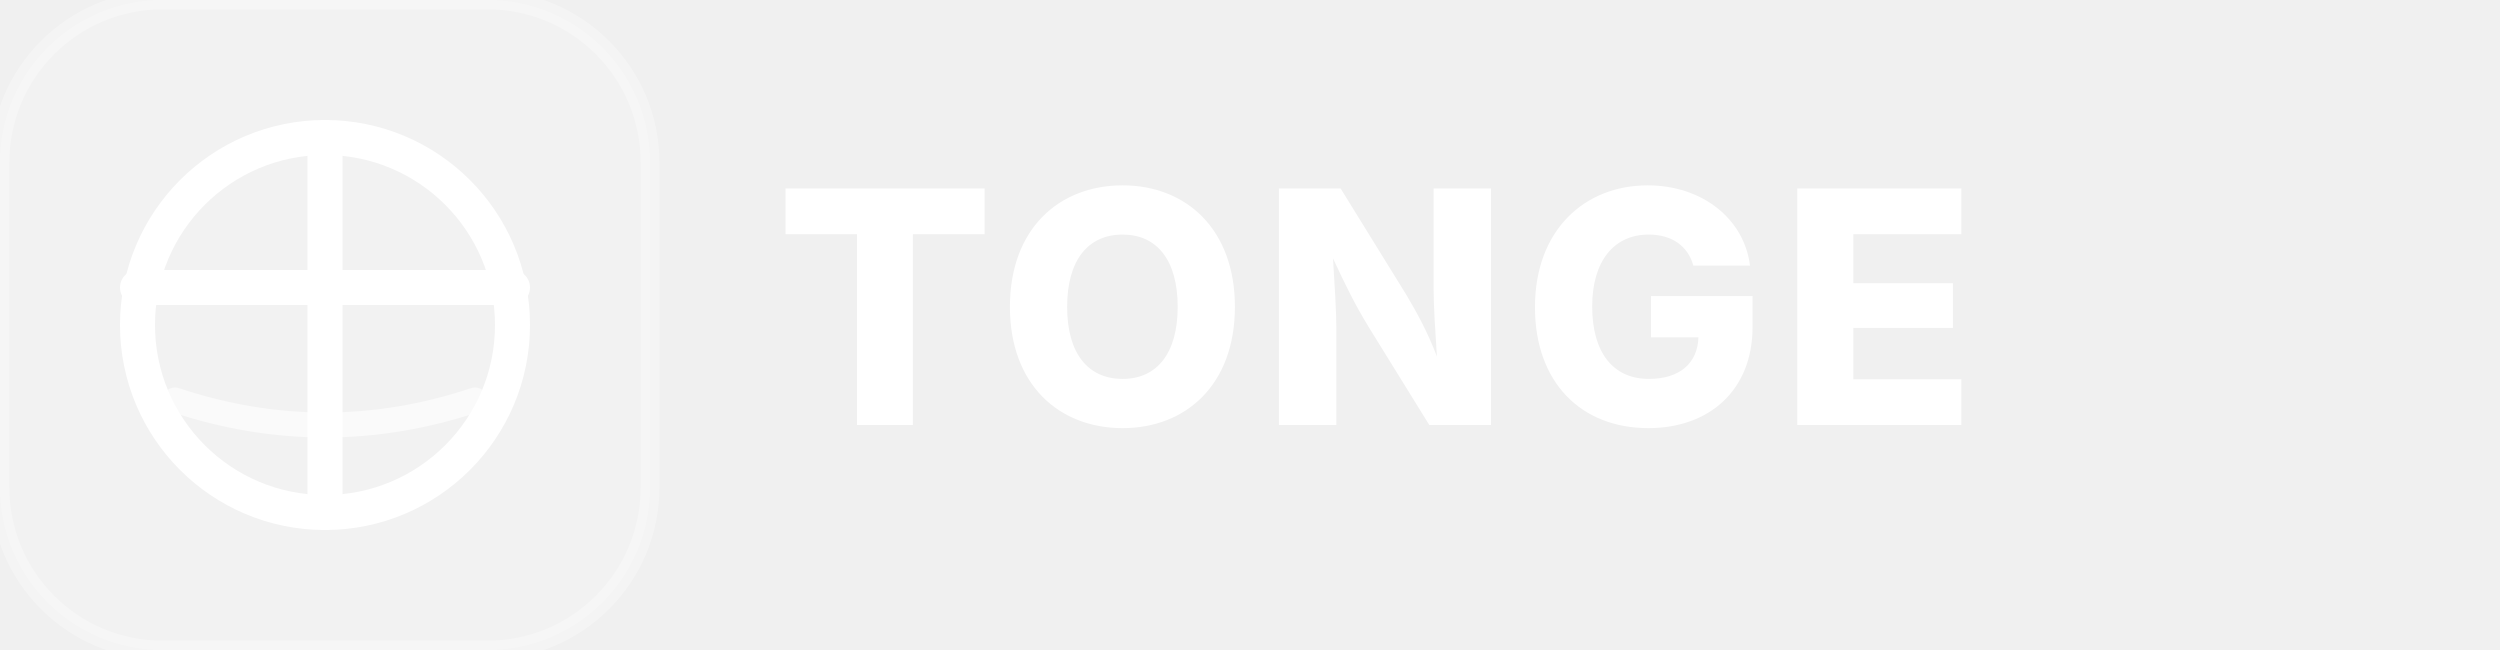
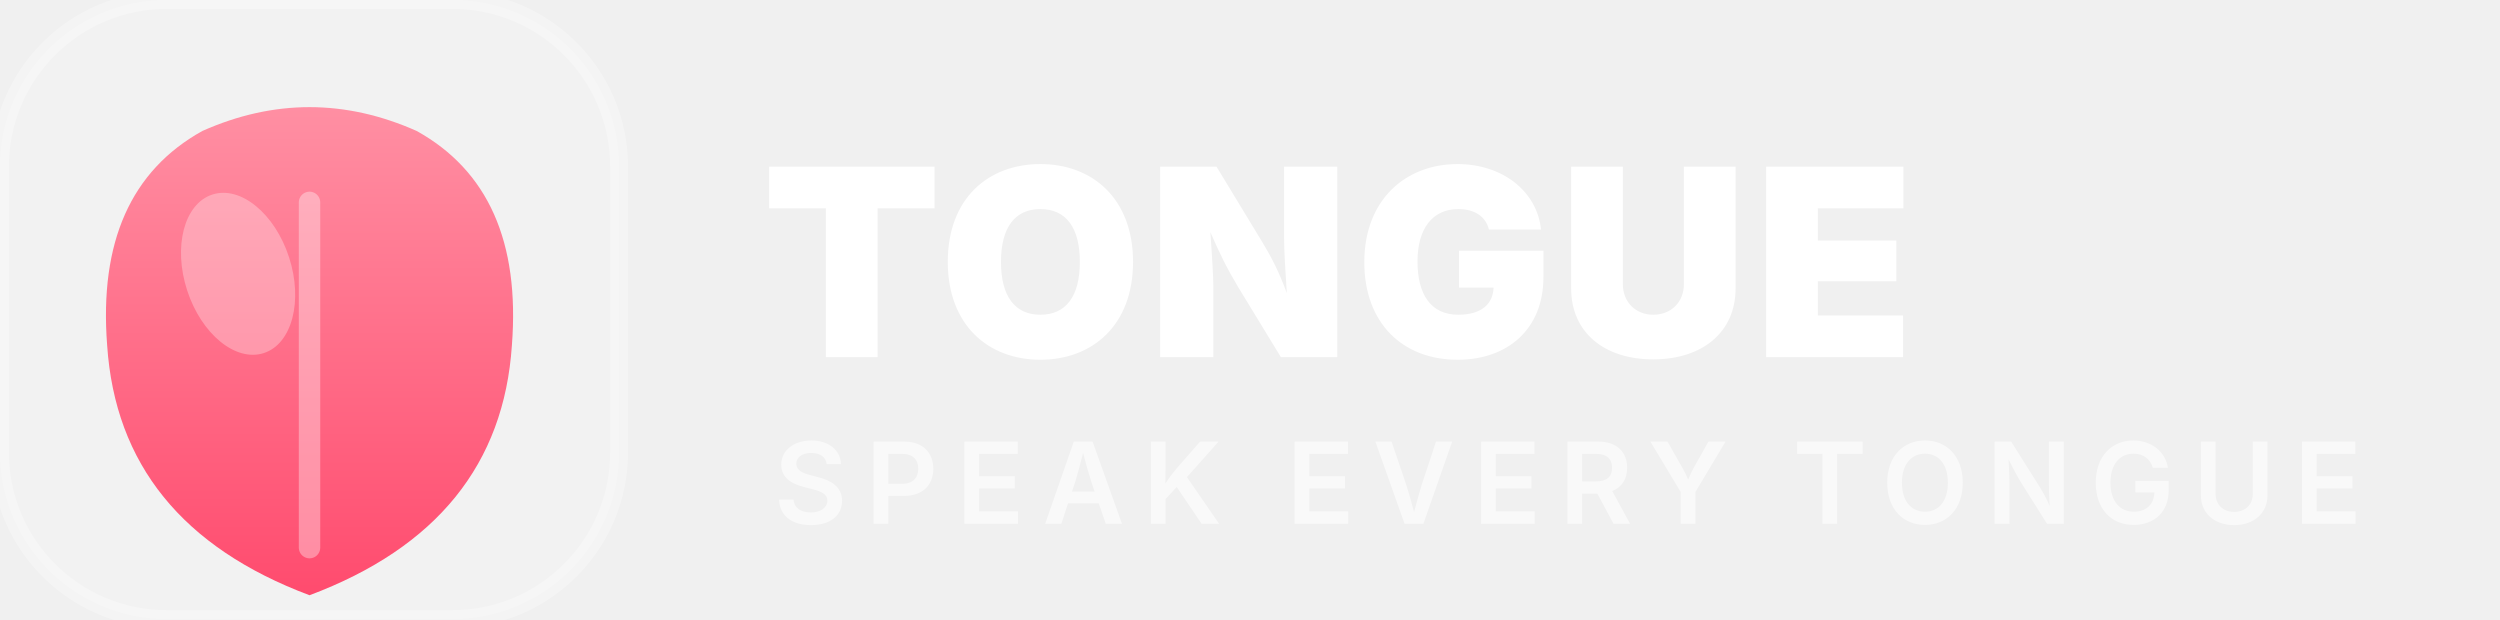
- <svg xmlns="http://www.w3.org/2000/svg" viewBox="0 0 200 52" fill="none">
-   <rect width="52" height="52" rx="13" fill="rgba(255,255,255,0.15)" />
-   <rect width="52" height="52" rx="13" stroke="rgba(255,255,255,0.3)" stroke-width="1.5" fill="none" />
-   <circle cx="26" cy="26" r="15" stroke="white" stroke-width="2.8" fill="none" />
-   <line x1="26" y1="11" x2="26" y2="41" stroke="white" stroke-width="2.8" stroke-linecap="round" />
-   <line x1="11" y1="23" x2="41" y2="23" stroke="white" stroke-width="2.8" stroke-linecap="round" />
-   <path d="M 14 32 Q 26 36 38 32" stroke="white" stroke-width="2" stroke-linecap="round" fill="none" opacity="0.6" />
-   <text x="62" y="34" font-family="system-ui,-apple-system,sans-serif" font-size="26" font-weight="800" fill="white" letter-spacing="1">TONGE</text>
+ <svg xmlns="http://www.w3.org/2000/svg" viewBox="0 0 210 52" fill="none">
+   <defs>
+     <linearGradient id="tgw" x1="0" y1="0" x2="0" y2="1">
+       <stop offset="0%" stop-color="#FF8FA3" />
+       <stop offset="100%" stop-color="#FF4B6E" />
+     </linearGradient>
+   </defs>
+   <rect width="52" height="52" rx="14" fill="rgba(255,255,255,0.15)" />
+   <rect width="52" height="52" rx="14" stroke="rgba(255,255,255,0.3)" stroke-width="1.5" fill="none" />
+   <path d="M 17 11            Q 26 7 35 11            Q 44 16 43 29            Q 42 44 26 50            Q 10 44 9 29            Q 8 16 17 11 Z" fill="url(#tgw)" />
+   <path d="M 26 17 Q 26 34 26 46" stroke="rgba(255,255,255,0.35)" stroke-width="1.8" stroke-linecap="round" fill="none" />
+   <ellipse cx="20" cy="23" rx="4.5" ry="7" fill="rgba(255,255,255,0.3)" transform="rotate(-18 20 23)" />
+   <text x="64" y="30" font-family="system-ui,-apple-system,sans-serif" font-size="22" font-weight="900" fill="white" letter-spacing="0.5">TONGUE</text>
+   <text x="65" y="44" font-family="system-ui,-apple-system,sans-serif" font-size="9.5" font-weight="600" fill="rgba(255,255,255,0.6)" letter-spacing="1.5">SPEAK EVERY TONGUE</text>
</svg>
